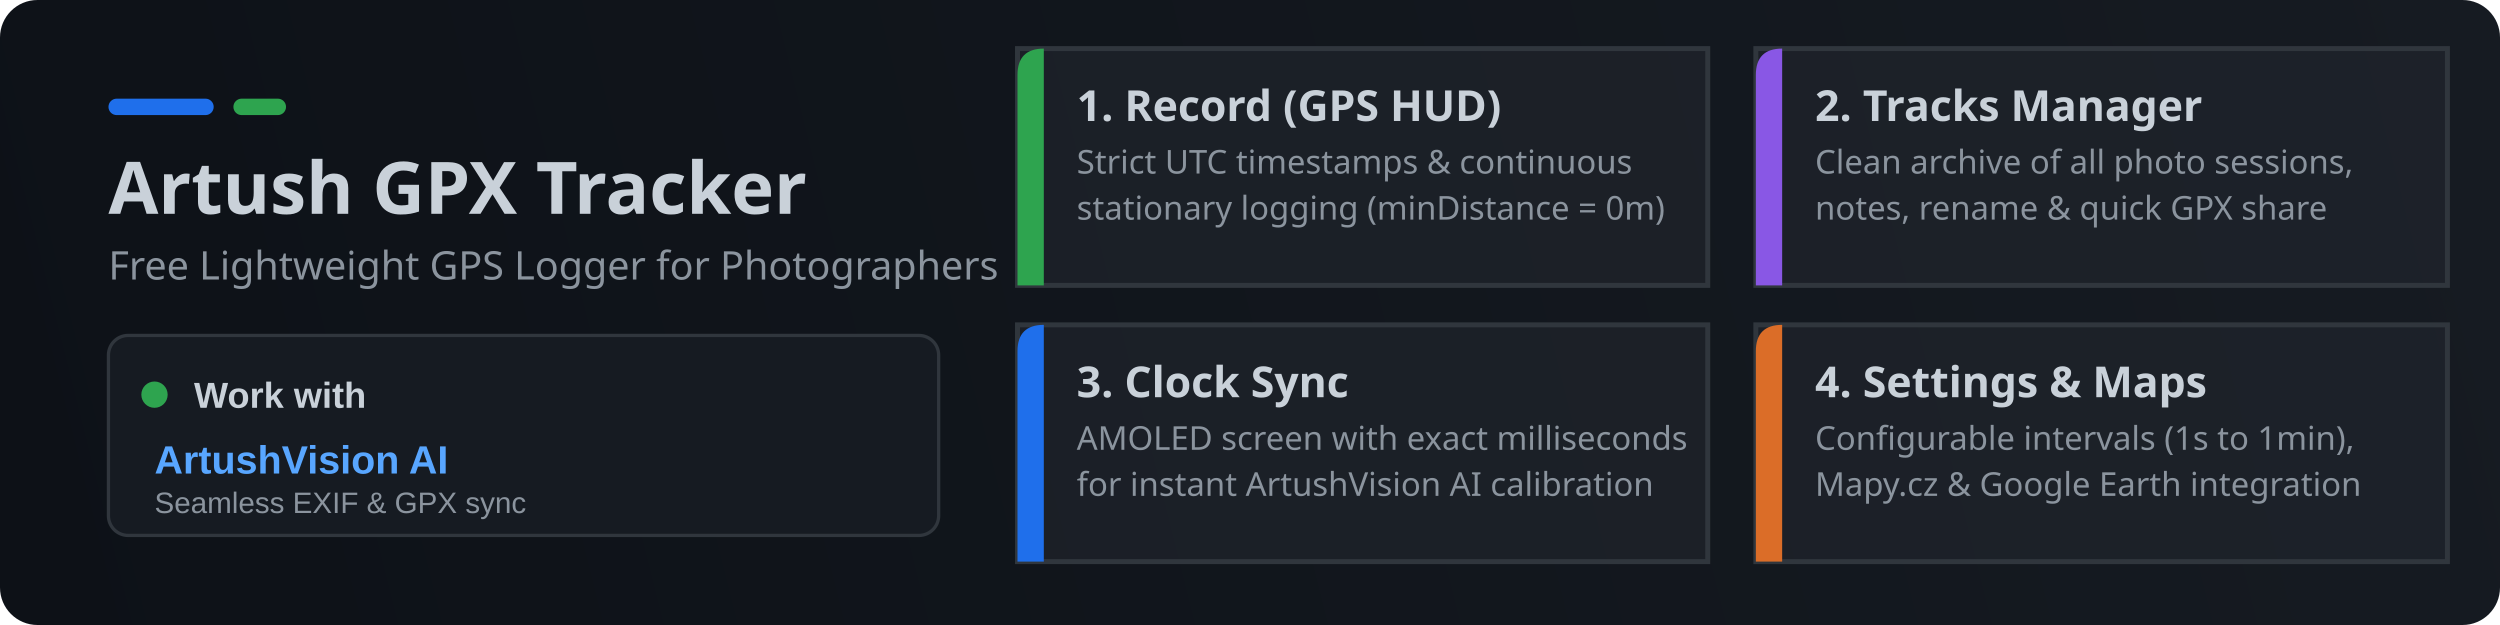
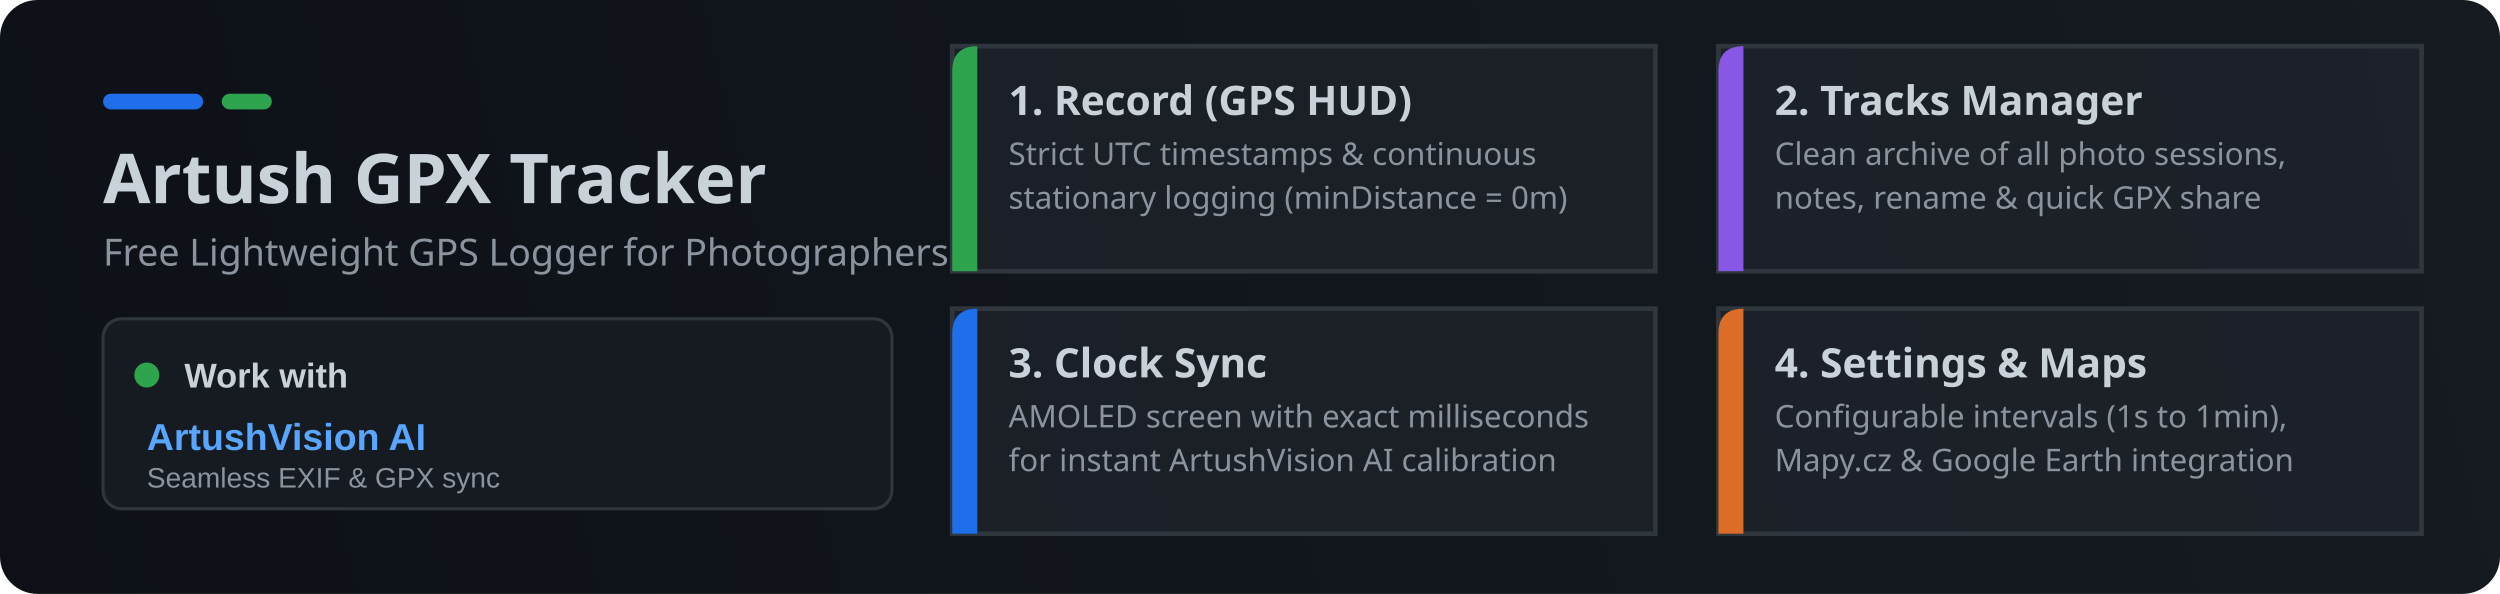
- <svg xmlns="http://www.w3.org/2000/svg" id="Vrstva_1" version="1.1" viewBox="0 0 800 200">
+ <svg xmlns="http://www.w3.org/2000/svg" xmlns:xlink="http://www.w3.org/1999/xlink" id="Vrstva_1" version="1.1" viewBox="0 0 841.89 200">
  <defs>
    <style>
      .st0 {
-         fill: #161b22;
-         stroke-width: 1.05px;
+         font-family: SegoeUI-Semibold, 'Segoe UI';
+         font-size: 13.68px;
+         font-weight: 600;
      }
- 
-       .st0, .st1 {
-         stroke: #30363d;
-         stroke-miterlimit: 4.21;
-       }
- 
-       .st2 {
-         font-family: SegoeUI-Bold, 'Segoe UI';
-         font-size: 23.15px;
-       }
- 
-       .st2, .st3, .st4, .st5, .st6, .st7, .st8, .st9 {
+       .st0, .st1, .st2, .st3, .st4, .st5, .st6 {
        isolation: isolate;
      }
- 
-       .st2, .st4, .st8 {
-         font-weight: 700;
-       }
- 
-       .st2, .st8, .st9 {
+       .st0, .st3, .st6 {
        fill: #c9d1d9;
      }
- 
-       .st10 {
+       .st7 {
        fill: #8957e5;
      }
- 
-       .st3 {
+       .st1 {
        font-size: 10.52px;
      }
- 
-       .st3, .st6 {
+       .st1, .st2, .st4 {
+         fill: #8b949e;
+       }
+       .st1, .st4 {
        font-family: SegoeUI, 'Segoe UI';
      }
- 
-       .st3, .st6, .st7 {
-         fill: #8b949e;
-       }
- 
-       .st4 {
-         fill: #58a6ff;
-       }
- 
-       .st4, .st6 {
-         font-size: 12.63px;
-       }
- 
-       .st4, .st8 {
-         font-family: Arial-BoldMT, Arial;
-       }
- 
-       .st1 {
+       .st8 {
        fill: #21262d;
        fill-opacity: .65;
        stroke-width: 1.58px;
      }
- 
-       .st11 {
+       .st8, .st9 {
+         stroke: #30363d;
+         stroke-miterlimit: 4.21;
+       }
+       .st10 {
        fill: #2ea44f;
      }
- 
-       .st12 {
+       .st11 {
        fill: #1f6feb;
      }
- 
-       .st7 {
+       .st9 {
+         fill: #161b22;
+         stroke-width: 1.05px;
+       }
+       .st2 {
        font-family: ArialMT, Arial;
        font-size: 9.47px;
      }
- 
-       .st8 {
+       .st3 {
        font-size: 11.58px;
      }
- 
-       .st13 {
+       .st3, .st5 {
+         font-family: Arial-BoldMT, Arial;
+       }
+       .st3, .st5, .st6 {
+         font-weight: 700;
+       }
+       .st4, .st5 {
+         font-size: 12.63px;
+       }
+       .st12 {
        fill: #db6d28;
      }
- 
-       .st14 {
+       .st13 {
        fill: url(#Nepojmenovaný_přechod);
      }
- 
-       .st9 {
-         font-family: SegoeUI-Semibold, 'Segoe UI';
-         font-size: 13.68px;
-         font-weight: 600;
+       .st5 {
+         fill: #58a6ff;
+       }
+       .st6 {
+         font-family: SegoeUI-Bold, 'Segoe UI';
+         font-size: 23.15px;
+       }
+       .link-box {
+         cursor: pointer;
+       }
+       .link-box:hover rect.st9 {
+         stroke: #58a6ff;
      }
    </style>
-     <linearGradient id="Nepojmenovaný_přechod" data-name="Nepojmenovaný přechod" x1="0" y1="1.28" x2="800" y2="201.28" gradientTransform="translate(0 201.28) scale(1 -1)" gradientUnits="userSpaceOnUse">
+     <linearGradient id="Nepojmenovaný_přechod" data-name="Nepojmenovaný přechod" x1="0" y1="200" x2="841.89" y2="0" gradientUnits="userSpaceOnUse">
      <stop offset="0" stop-color="#0d1117" />
      <stop offset="1" stop-color="#161b22" />
    </linearGradient>
  </defs>
-   <rect class="st14" y="0" width="800" height="200" rx="12" ry="12" />
-   <path class="st12" d="M37.34,31.57h28.41c1.45,0,2.63,1.18,2.63,2.63h0c0,1.45-1.18,2.63-2.63,2.63h-28.41c-1.45,0-2.63-1.18-2.63-2.63h0c0-1.45,1.18-2.63,2.63-2.63Z" />
-   <path class="st11" d="M77.32,31.57h11.58c1.45,0,2.63,1.18,2.63,2.63h0c0,1.45-1.18,2.63-2.63,2.63h-11.58c-1.45,0-2.63-1.18-2.63-2.63h0c0-1.45,1.18-2.63,2.63-2.63Z" />
-   <g class="st5">
-     <text class="st2" transform="translate(34.7 68.41)">
-       <tspan x="0" y="0">Artush GPX Tracker</tspan>
-     </text>
-   </g>
-   <g class="st5">
-     <text class="st6" transform="translate(34.7 89.45)">
-       <tspan x="0" y="0">Free Lightweight GPS Logger for Photographers</tspan>
-     </text>
-   </g>
-   <g>
-     <rect class="st0" x="34.7" y="107.34" width="265.67" height="64" rx="6.31" ry="6.31" />
-     <circle class="st11" cx="49.44" cy="126.29" r="4.21" />
-     <g class="st5">
-       <text class="st8" transform="translate(62.07 130.5)">
+   <rect class="st13" x="0" y="0" width="841.89" height="200" rx="12.63" ry="12.63" />
+   <path class="st11" d="M37.34,31.57h28.41c1.45,0,2.63,1.18,2.63,2.63h0c0,1.45-1.18,2.63-2.63,2.63h-28.41c-1.45,0-2.63-1.18-2.63-2.63h0c0-1.45,1.18-2.63,2.63-2.63Z" />
+   <path class="st10" d="M77.32,31.57h11.58c1.45,0,2.63,1.18,2.63,2.63h0c0,1.45-1.18,2.63-2.63,2.63h-11.58c-1.45,0-2.63-1.18-2.63-2.63h0c0-1.45,1.18-2.63,2.63-2.63Z" />
+   <text class="st6" transform="translate(34.7 68.41)">
+     <tspan x="0" y="0">Artush GPX Tracker</tspan>
+   </text>
+   <text class="st4" transform="translate(34.7 89.45)">
+     <tspan x="0" y="0">Free Lightweight GPS Logger for Photographers</tspan>
+   </text>
+   <a xlink:href="https://vision.artushfoto.eu/" target="_blank">
+     <g class="link-box">
+       <rect class="st9" x="34.7" y="107.34" width="265.67" height="64" rx="6.31" ry="6.31" />
+       <circle class="st10" cx="49.44" cy="126.29" r="4.21" />
+       <text class="st3" transform="translate(62.07 130.5)">
        <tspan x="0" y="0">Work with</tspan>
      </text>
-     </g>
-     <g class="st5">
-       <text class="st4" transform="translate(49.44 151.54)">
+       <text class="st5" transform="translate(49.44 151.54)">
        <tspan x="0" y="0">ArtushVision AI</tspan>
      </text>
-     </g>
-     <g class="st5">
-       <text class="st7" transform="translate(49.44 164.17)">
+       <text class="st2" transform="translate(49.44 164.17)">
        <tspan x="0" y="0">Seamless EXIF &amp; GPX sync</tspan>
      </text>
    </g>
+   </a>
+   <g transform="translate(0, -7.6)">
+     <rect class="st8" x="320.68" y="23.15" width="236.78" height="75.77" />
+     <path class="st10" d="M320.68,31.57c0-5.61,2.81-8.42,8.42-8.42v75.77h-8.42v-67.35Z" />
+     <text class="st0" transform="translate(339.63 46.31)">
+       <tspan x="0" y="0">1. Record (GPS HUD)</tspan>
+     </text>
+     <text class="st1" transform="translate(339.63 63.14)">
+       <tspan x="0" y="0">Strict UTC timestamps &amp; continuous</tspan>
+     </text>
+     <text class="st1" transform="translate(339.63 77.88)">
+       <tspan x="0" y="0">stationary logging (minDistance = 0m)</tspan>
+     </text>
+     <rect class="st8" x="320.68" y="111.55" width="236.78" height="75.77" />
+     <path class="st11" d="M320.68,119.97c0-5.61,2.81-8.42,8.42-8.42v75.77h-8.42v-67.35Z" />
+     <text class="st0" transform="translate(339.63 134.7)">
+       <tspan x="0" y="0">3. Clock Sync</tspan>
+     </text>
+     <text class="st1" transform="translate(339.63 151.54)">
+       <tspan x="0" y="0">AMOLED screen with exact milliseconds</tspan>
+     </text>
+     <text class="st1" transform="translate(339.63 166.27)">
+       <tspan x="0" y="0">for instant ArtushVision AI calibration</tspan>
+     </text>
  </g>
-   <g>
-     <rect class="st1" x="325.6" y="15.55" width="220.88" height="75.77" />
-     <path class="st11" d="M325.6,23.97c0-5.61,2.81-8.42,8.42-8.42v75.77h-8.42V23.97Z" />
-     <g class="st5">
-       <text class="st9" transform="translate(344.55 38.71)">
-         <tspan x="0" y="0">1. Record (GPS HUD)</tspan>
-       </text>
-     </g>
-     <g class="st5">
-       <text class="st3" transform="translate(344.55 55.54)">
-         <tspan x="0" y="0">Strict UTC timestamps &amp; continuous</tspan>
-       </text>
-     </g>
-     <g class="st5">
-       <text class="st3" transform="translate(344.55 70.28)">
-         <tspan x="0" y="0">stationary logging (minDistance = 0m)</tspan>
-       </text>
-     </g>
-     <rect class="st1" x="325.6" y="103.95" width="220.88" height="75.77" />
-     <path class="st12" d="M325.6,112.37c0-5.61,2.81-8.42,8.42-8.42v75.77h-8.42v-67.35Z" />
-     <g class="st5">
-       <text class="st9" transform="translate(344.55 127.1)">
-         <tspan x="0" y="0">3. Clock Sync</tspan>
-       </text>
-     </g>
-     <g class="st5">
-       <text class="st3" transform="translate(344.55 143.94)">
-         <tspan x="0" y="0">AMOLED screen with exact milliseconds</tspan>
-       </text>
-     </g>
-     <g class="st5">
-       <text class="st3" transform="translate(344.55 158.67)">
-         <tspan x="0" y="0">for instant ArtushVision AI calibration</tspan>
-       </text>
-     </g>
-   </g>
-   <g>
-     <rect class="st1" x="561.87" y="15.55" width="221.31" height="75.77" />
-     <path class="st10" d="M561.87,23.97c0-5.61,2.81-8.42,8.42-8.42v75.77h-8.42V23.97Z" />
-     <g class="st5">
-       <text class="st9" transform="translate(580.82 38.71)">
-         <tspan x="0" y="0">2. Tracks Manager</tspan>
-       </text>
-     </g>
-     <g class="st5">
-       <text class="st3" transform="translate(580.82 55.54)">
-         <tspan x="0" y="0">Clean archive of all photo sessions,</tspan>
-       </text>
-     </g>
-     <g class="st5">
-       <text class="st3" transform="translate(580.82 70.28)">
-         <tspan x="0" y="0">notes, rename &amp; quick GPX share</tspan>
-       </text>
-     </g>
-     <rect class="st1" x="561.87" y="103.95" width="221.31" height="75.77" />
-     <path class="st13" d="M561.87,112.37c0-5.61,2.81-8.42,8.42-8.42v75.77h-8.42v-67.35Z" />
-     <g class="st5">
-       <text class="st9" transform="translate(580.82 127.1)">
-         <tspan x="0" y="0">4. Settings &amp; Maps</tspan>
-       </text>
-     </g>
-     <g class="st5">
-       <text class="st3" transform="translate(580.82 143.94)">
-         <tspan x="0" y="0">Configurable intervals (1s to 1min),</tspan>
-       </text>
-     </g>
-     <g class="st5">
-       <text class="st3" transform="translate(580.82 158.67)">
-         <tspan x="0" y="0">Mapy.cz &amp; Google Earth integration</tspan>
-       </text>
-     </g>
+   <g transform="translate(0, -7.6)">
+     <rect class="st8" x="578.69" y="23.15" width="236.78" height="75.77" />
+     <path class="st7" d="M578.69,31.57c0-5.61,2.81-8.42,8.42-8.42v75.77h-8.42v-67.35Z" />
+     <text class="st0" transform="translate(597.64 46.31)">
+       <tspan x="0" y="0">2. Tracks Manager</tspan>
+     </text>
+     <text class="st1" transform="translate(597.64 63.14)">
+       <tspan x="0" y="0">Clean archive of all photo sessions,</tspan>
+     </text>
+     <text class="st1" transform="translate(597.64 77.88)">
+       <tspan x="0" y="0">notes, rename &amp; quick GPX share</tspan>
+     </text>
+     <rect class="st8" x="578.69" y="111.55" width="236.78" height="75.77" />
+     <path class="st12" d="M578.69,119.97c0-5.61,2.81-8.42,8.42-8.42v75.77h-8.42v-67.35Z" />
+     <text class="st0" transform="translate(597.64 134.7)">
+       <tspan x="0" y="0">4. Settings &amp; Maps</tspan>
+     </text>
+     <text class="st1" transform="translate(597.64 151.54)">
+       <tspan x="0" y="0">Configurable intervals (1s to 1min),</tspan>
+     </text>
+     <text class="st1" transform="translate(597.64 166.27)">
+       <tspan x="0" y="0">Mapy.cz &amp; Google Earth integration</tspan>
+     </text>
  </g>
</svg>
